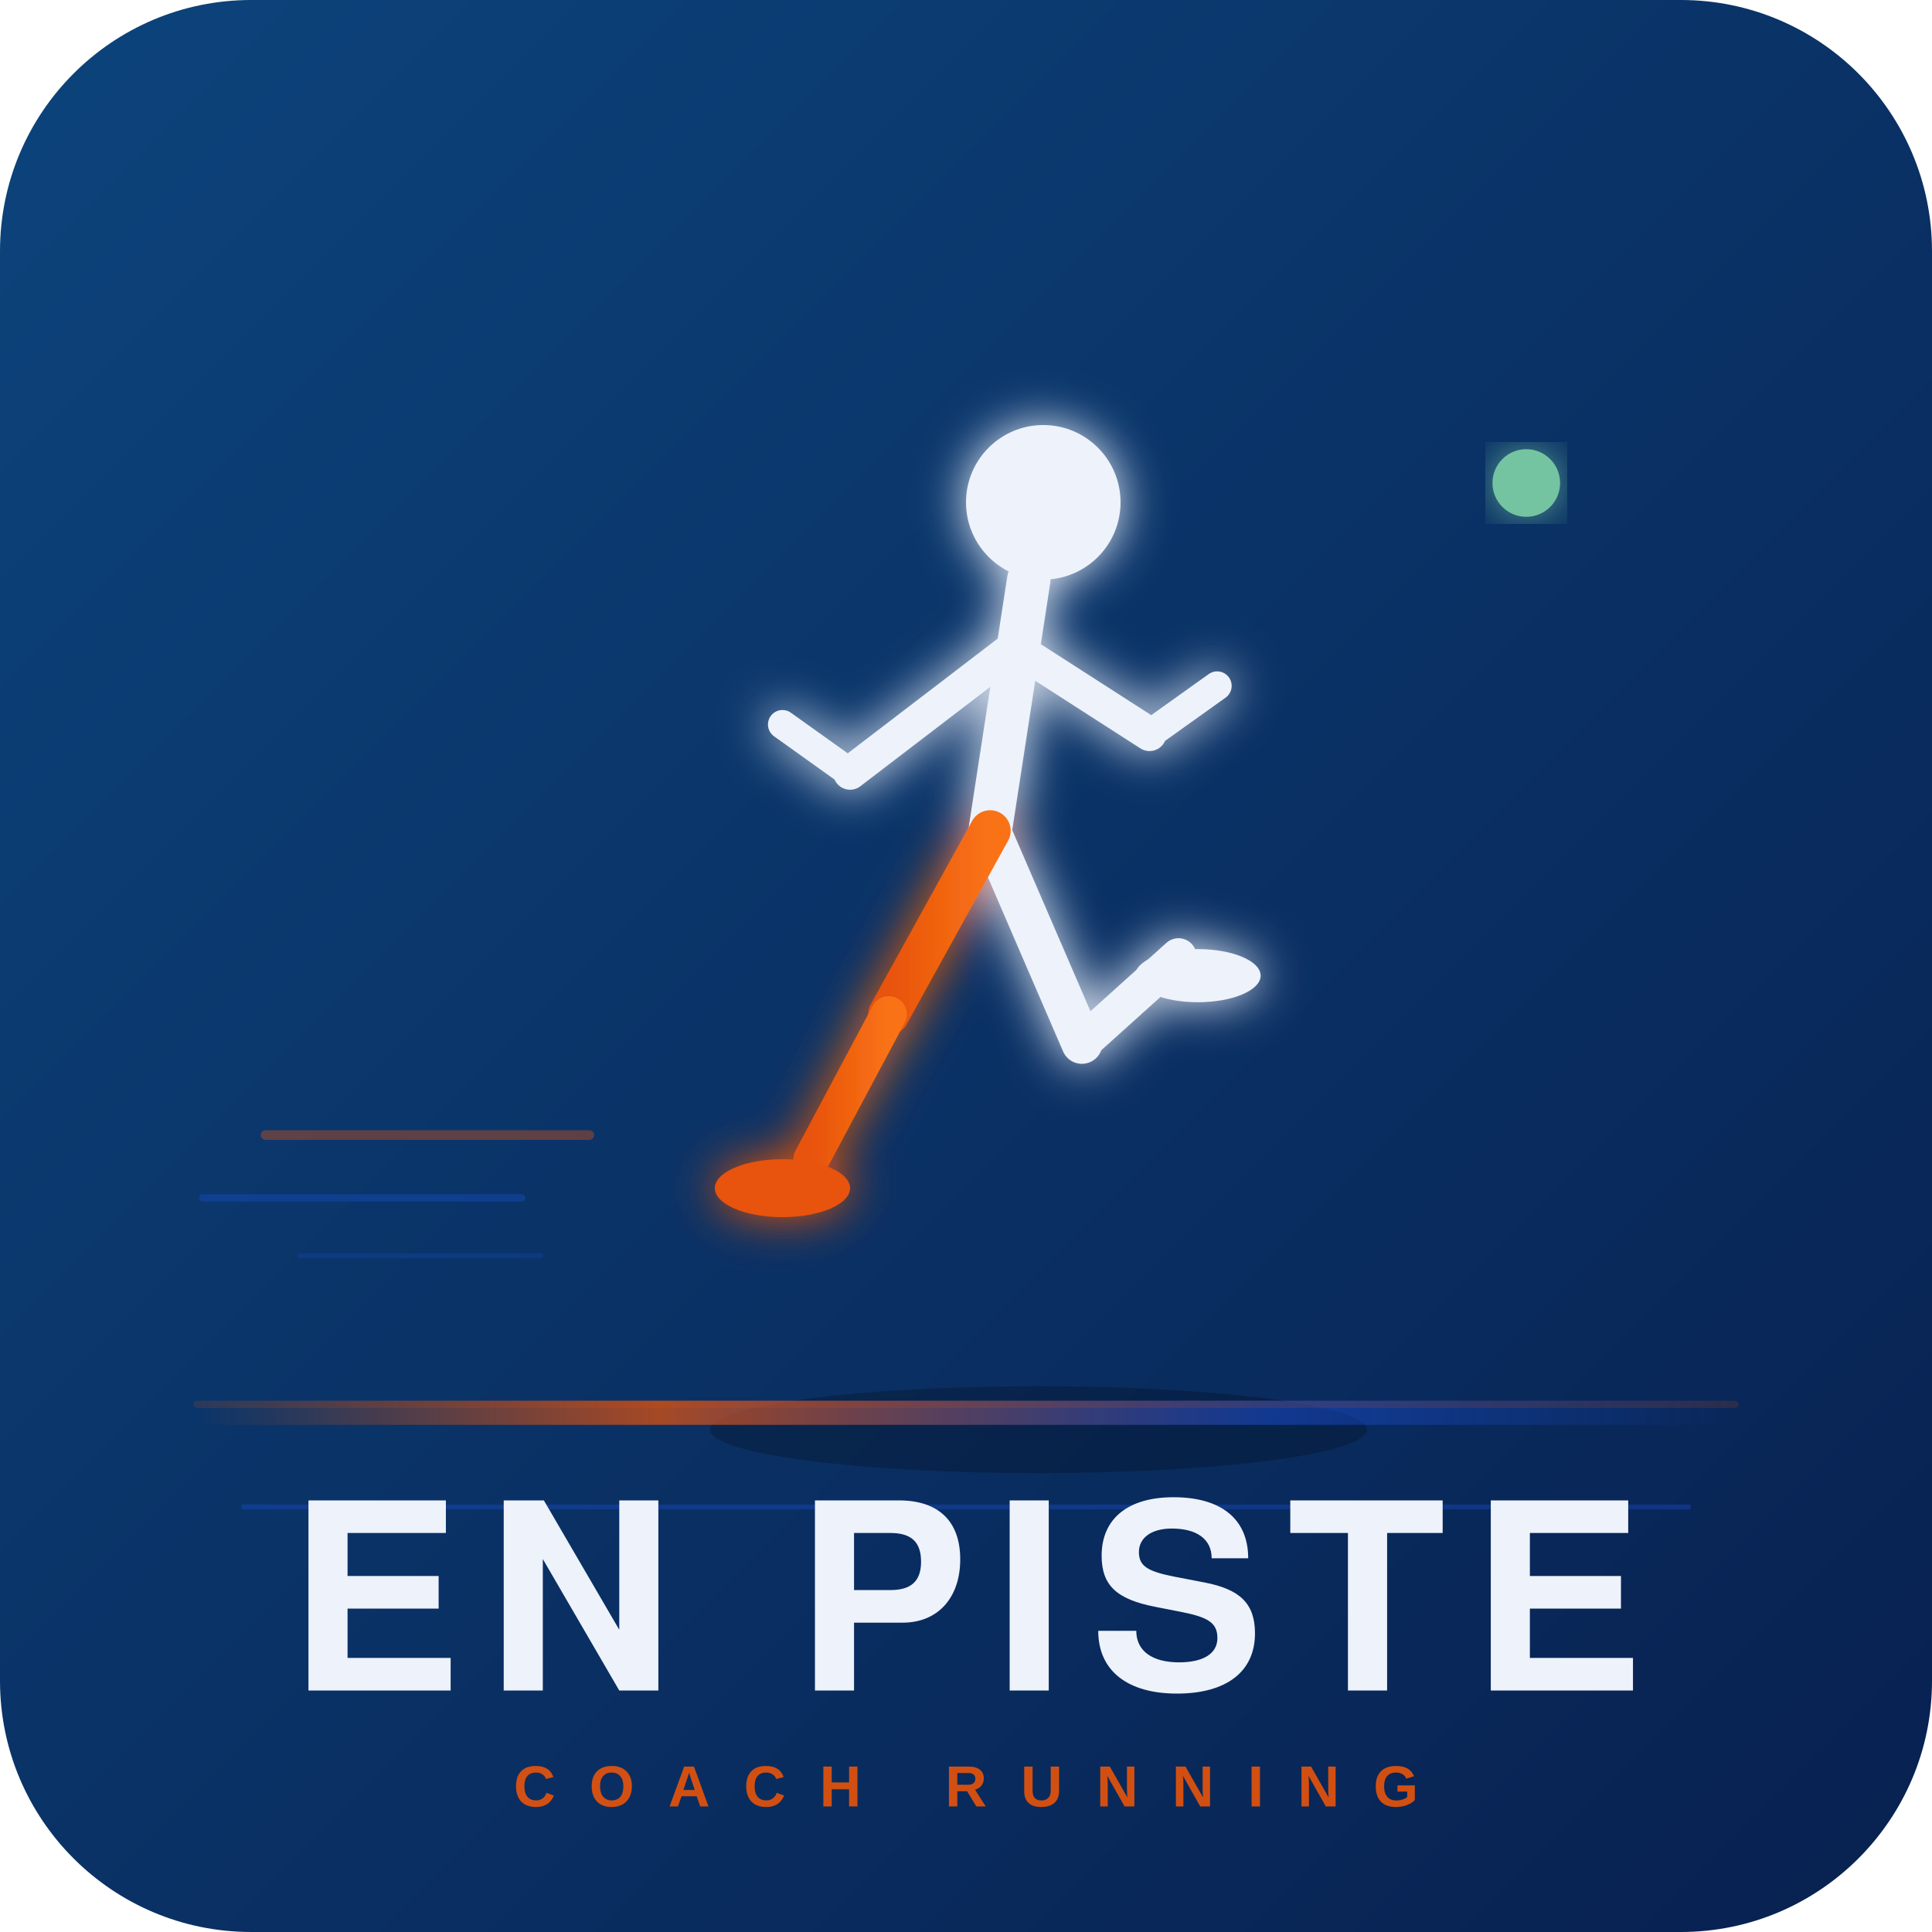
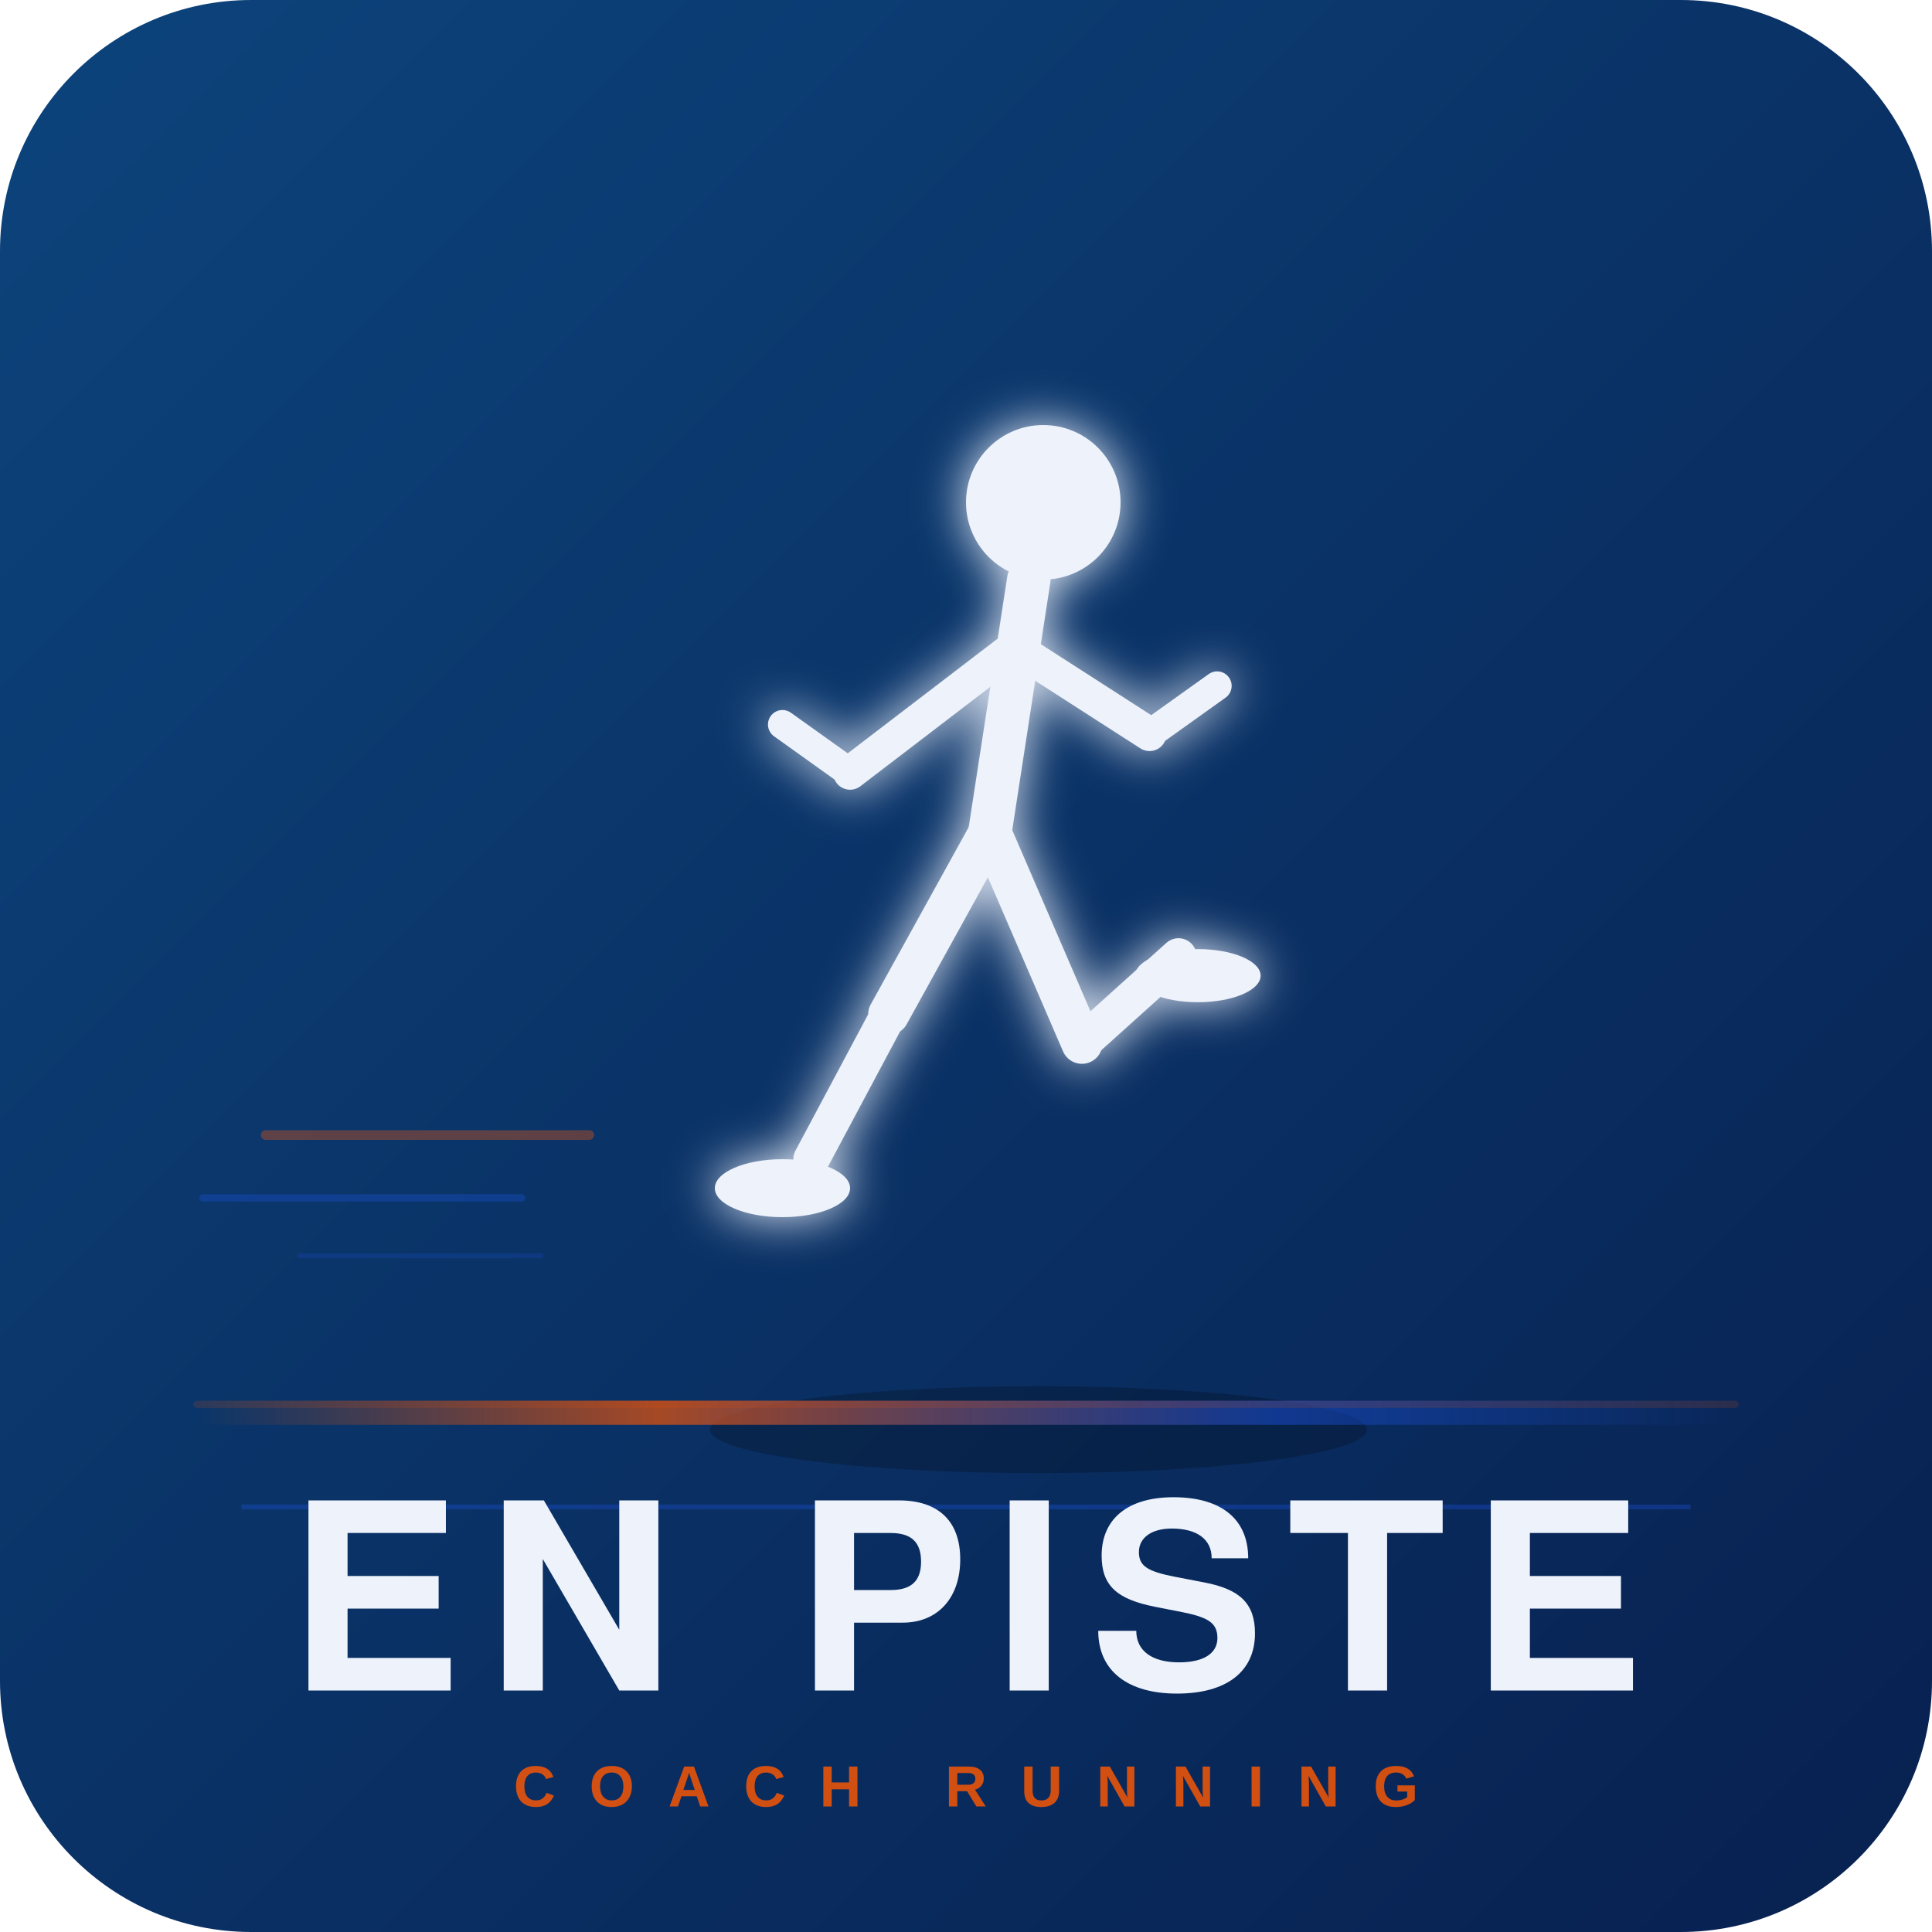
<svg xmlns="http://www.w3.org/2000/svg" viewBox="0 0 400 400" width="400" height="400">
  <defs>
    <linearGradient id="bgGrad" x1="0%" y1="0%" x2="100%" y2="100%">
      <stop offset="0%" style="stop-color:#0C447C" />
      <stop offset="100%" style="stop-color:#082050" />
    </linearGradient>
    <linearGradient id="orangeGrad" x1="0%" y1="0%" x2="100%" y2="0%">
      <stop offset="0%" style="stop-color:#E8530A" />
      <stop offset="100%" style="stop-color:#F97316" />
    </linearGradient>
    <linearGradient id="groundGrad" x1="0%" y1="0%" x2="100%" y2="0%">
      <stop offset="0%" style="stop-color:#E8530A" stop-opacity="0" />
      <stop offset="30%" style="stop-color:#E8530A" stop-opacity="0.7" />
      <stop offset="70%" style="stop-color:#1B4FD8" stop-opacity="0.5" />
      <stop offset="100%" style="stop-color:#1B4FD8" stop-opacity="0" />
    </linearGradient>
    <filter id="softGlow">
      <feGaussianBlur stdDeviation="5" result="blur" />
      <feMerge>
        <feMergeNode in="blur" />
        <feMergeNode in="SourceGraphic" />
      </feMerge>
    </filter>
    <filter id="speedGlow">
      <feGaussianBlur stdDeviation="3" result="blur" />
      <feMerge>
        <feMergeNode in="blur" />
        <feMergeNode in="SourceGraphic" />
      </feMerge>
    </filter>
  </defs>
  <rect width="400" height="400" rx="52" fill="url(#bgGrad)" />
  <ellipse cx="210" cy="210" r="110" fill="#1B4FD8" opacity="0.06" />
  <ellipse cx="215" cy="296" rx="68" ry="9" fill="#000" opacity="0.22" />
  <rect x="40" y="290" width="320" height="5" rx="2.5" fill="url(#groundGrad)" />
  <rect x="40" y="290" width="320" height="1.5" rx="1" fill="#E8530A" opacity="0.15" />
  <line x1="48" y1="205" x2="128" y2="205" stroke="#E8530A" stroke-width="4" stroke-linecap="round" opacity="0.85" filter="url(#speedGlow)" />
  <line x1="32" y1="220" x2="118" y2="220" stroke="#E8530A" stroke-width="2.8" stroke-linecap="round" opacity="0.6" filter="url(#speedGlow)" />
  <line x1="55" y1="235" x2="122" y2="235" stroke="#E8530A" stroke-width="2" stroke-linecap="round" opacity="0.38" />
  <line x1="42" y1="248" x2="108" y2="248" stroke="#1B4FD8" stroke-width="1.5" stroke-linecap="round" opacity="0.35" />
  <line x1="62" y1="260" x2="112" y2="260" stroke="#1B4FD8" stroke-width="1" stroke-linecap="round" opacity="0.22" />
  <g transform="translate(148, 92)" filter="url(#softGlow)">
    <circle cx="68" cy="12" r="16" fill="#EDF2FB" />
    <line x1="65" y1="28" x2="57" y2="80" stroke="#EDF2FB" stroke-width="9" stroke-linecap="round" />
    <line x1="62" y1="42" x2="28" y2="68" stroke="#EDF2FB" stroke-width="7" stroke-linecap="round" />
    <line x1="28" y1="68" x2="14" y2="58" stroke="#EDF2FB" stroke-width="6" stroke-linecap="round" />
    <line x1="62" y1="42" x2="90" y2="60" stroke="#EDF2FB" stroke-width="7" stroke-linecap="round" />
    <line x1="90" y1="60" x2="104" y2="50" stroke="#EDF2FB" stroke-width="6" stroke-linecap="round" />
    <line x1="57" y1="80" x2="76" y2="124" stroke="#EDF2FB" stroke-width="8.5" stroke-linecap="round" />
    <line x1="76" y1="124" x2="96" y2="106" stroke="#EDF2FB" stroke-width="7.5" stroke-linecap="round" />
-     <line x1="57" y1="80" x2="36" y2="118" stroke="url(#orangeGrad)" stroke-width="8.5" stroke-linecap="round" />
-     <line x1="36" y1="118" x2="20" y2="148" stroke="url(#orangeGrad)" stroke-width="7.5" stroke-linecap="round" />
-     <ellipse cx="14" cy="154" rx="14" ry="6" fill="#E8530A" />
+     <line x1="57" y1="80" x2="36" y2="118" stroke="#EDF2FB" stroke-width="8.5" stroke-linecap="round" />
+     <line x1="36" y1="118" x2="20" y2="148" stroke="#EDF2FB" stroke-width="7.5" stroke-linecap="round" />
+     <ellipse cx="14" cy="154" rx="14" ry="6" fill="#EDF2FB" />
    <ellipse cx="100" cy="110" rx="13" ry="5.5" fill="#EDF2FB" />
  </g>
-   <circle cx="316" cy="100" r="7" fill="#7FD4A8" opacity="0.9" filter="url(#softGlow)" />
  <line x1="50" y1="312" x2="350" y2="312" stroke="#1B4FD8" stroke-width="1" opacity="0.35" />
  <text x="200" y="350" font-family="'Arial Black', 'Helvetica Neue', sans-serif" font-size="54" font-weight="900" fill="#EDF2FB" text-anchor="middle" letter-spacing="5">EN PISTE</text>
  <text x="200" y="374" font-family="'Arial', 'Helvetica Neue', sans-serif" font-size="12" font-weight="700" fill="#E8530A" text-anchor="middle" letter-spacing="7" opacity="0.9">COACH RUNNING</text>
</svg>
